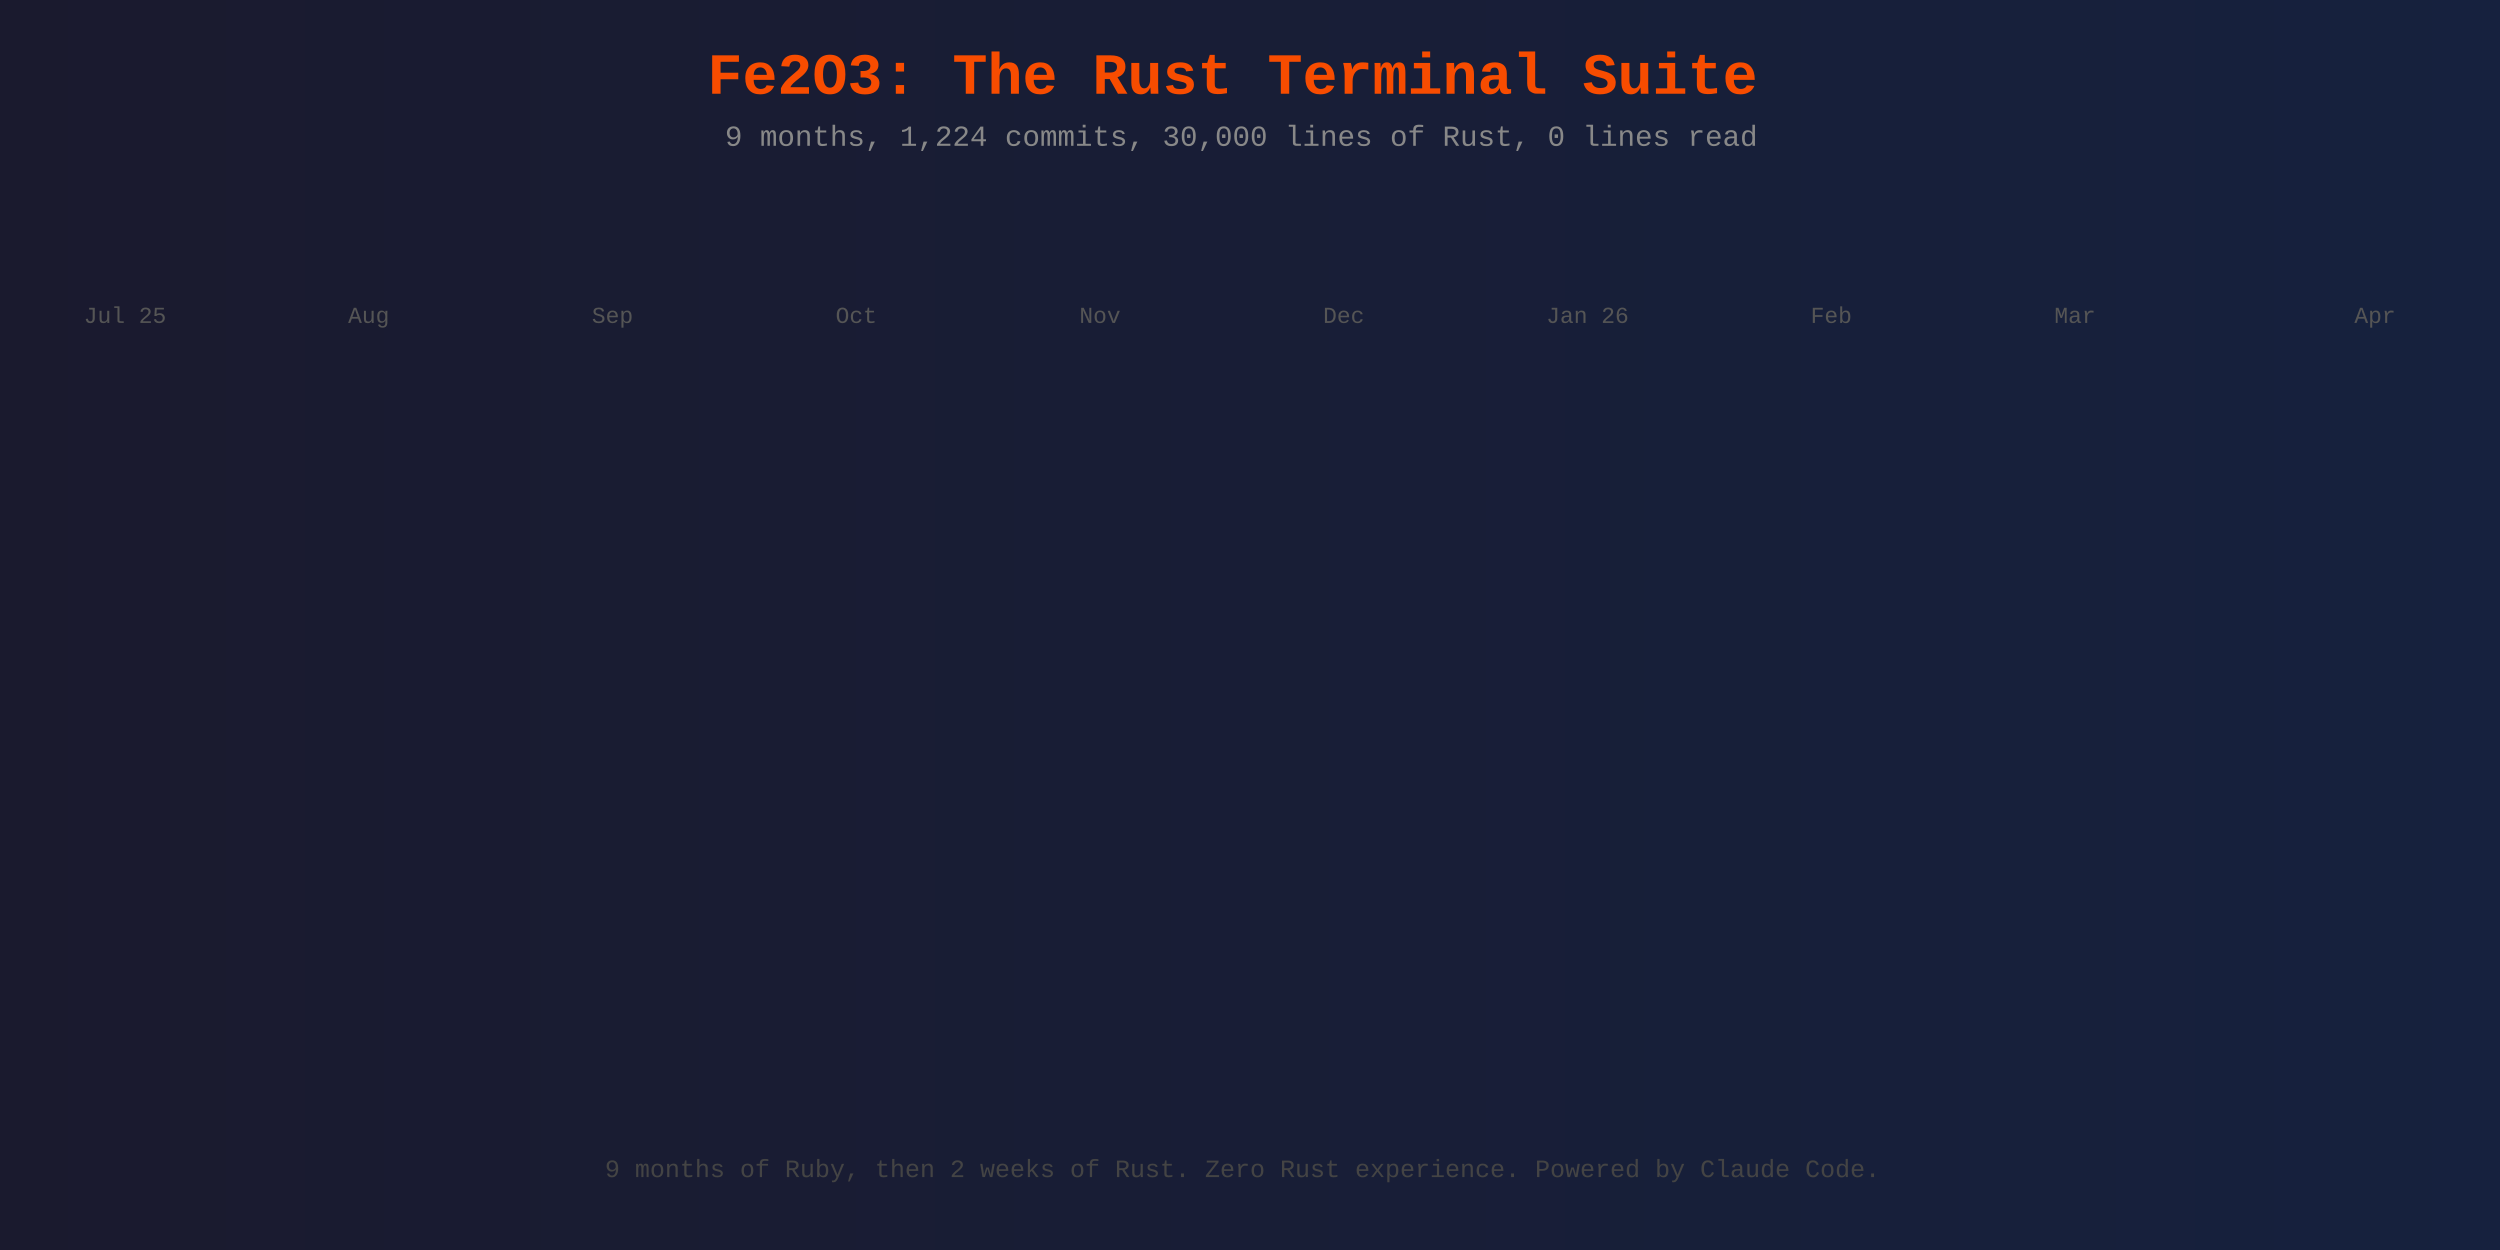
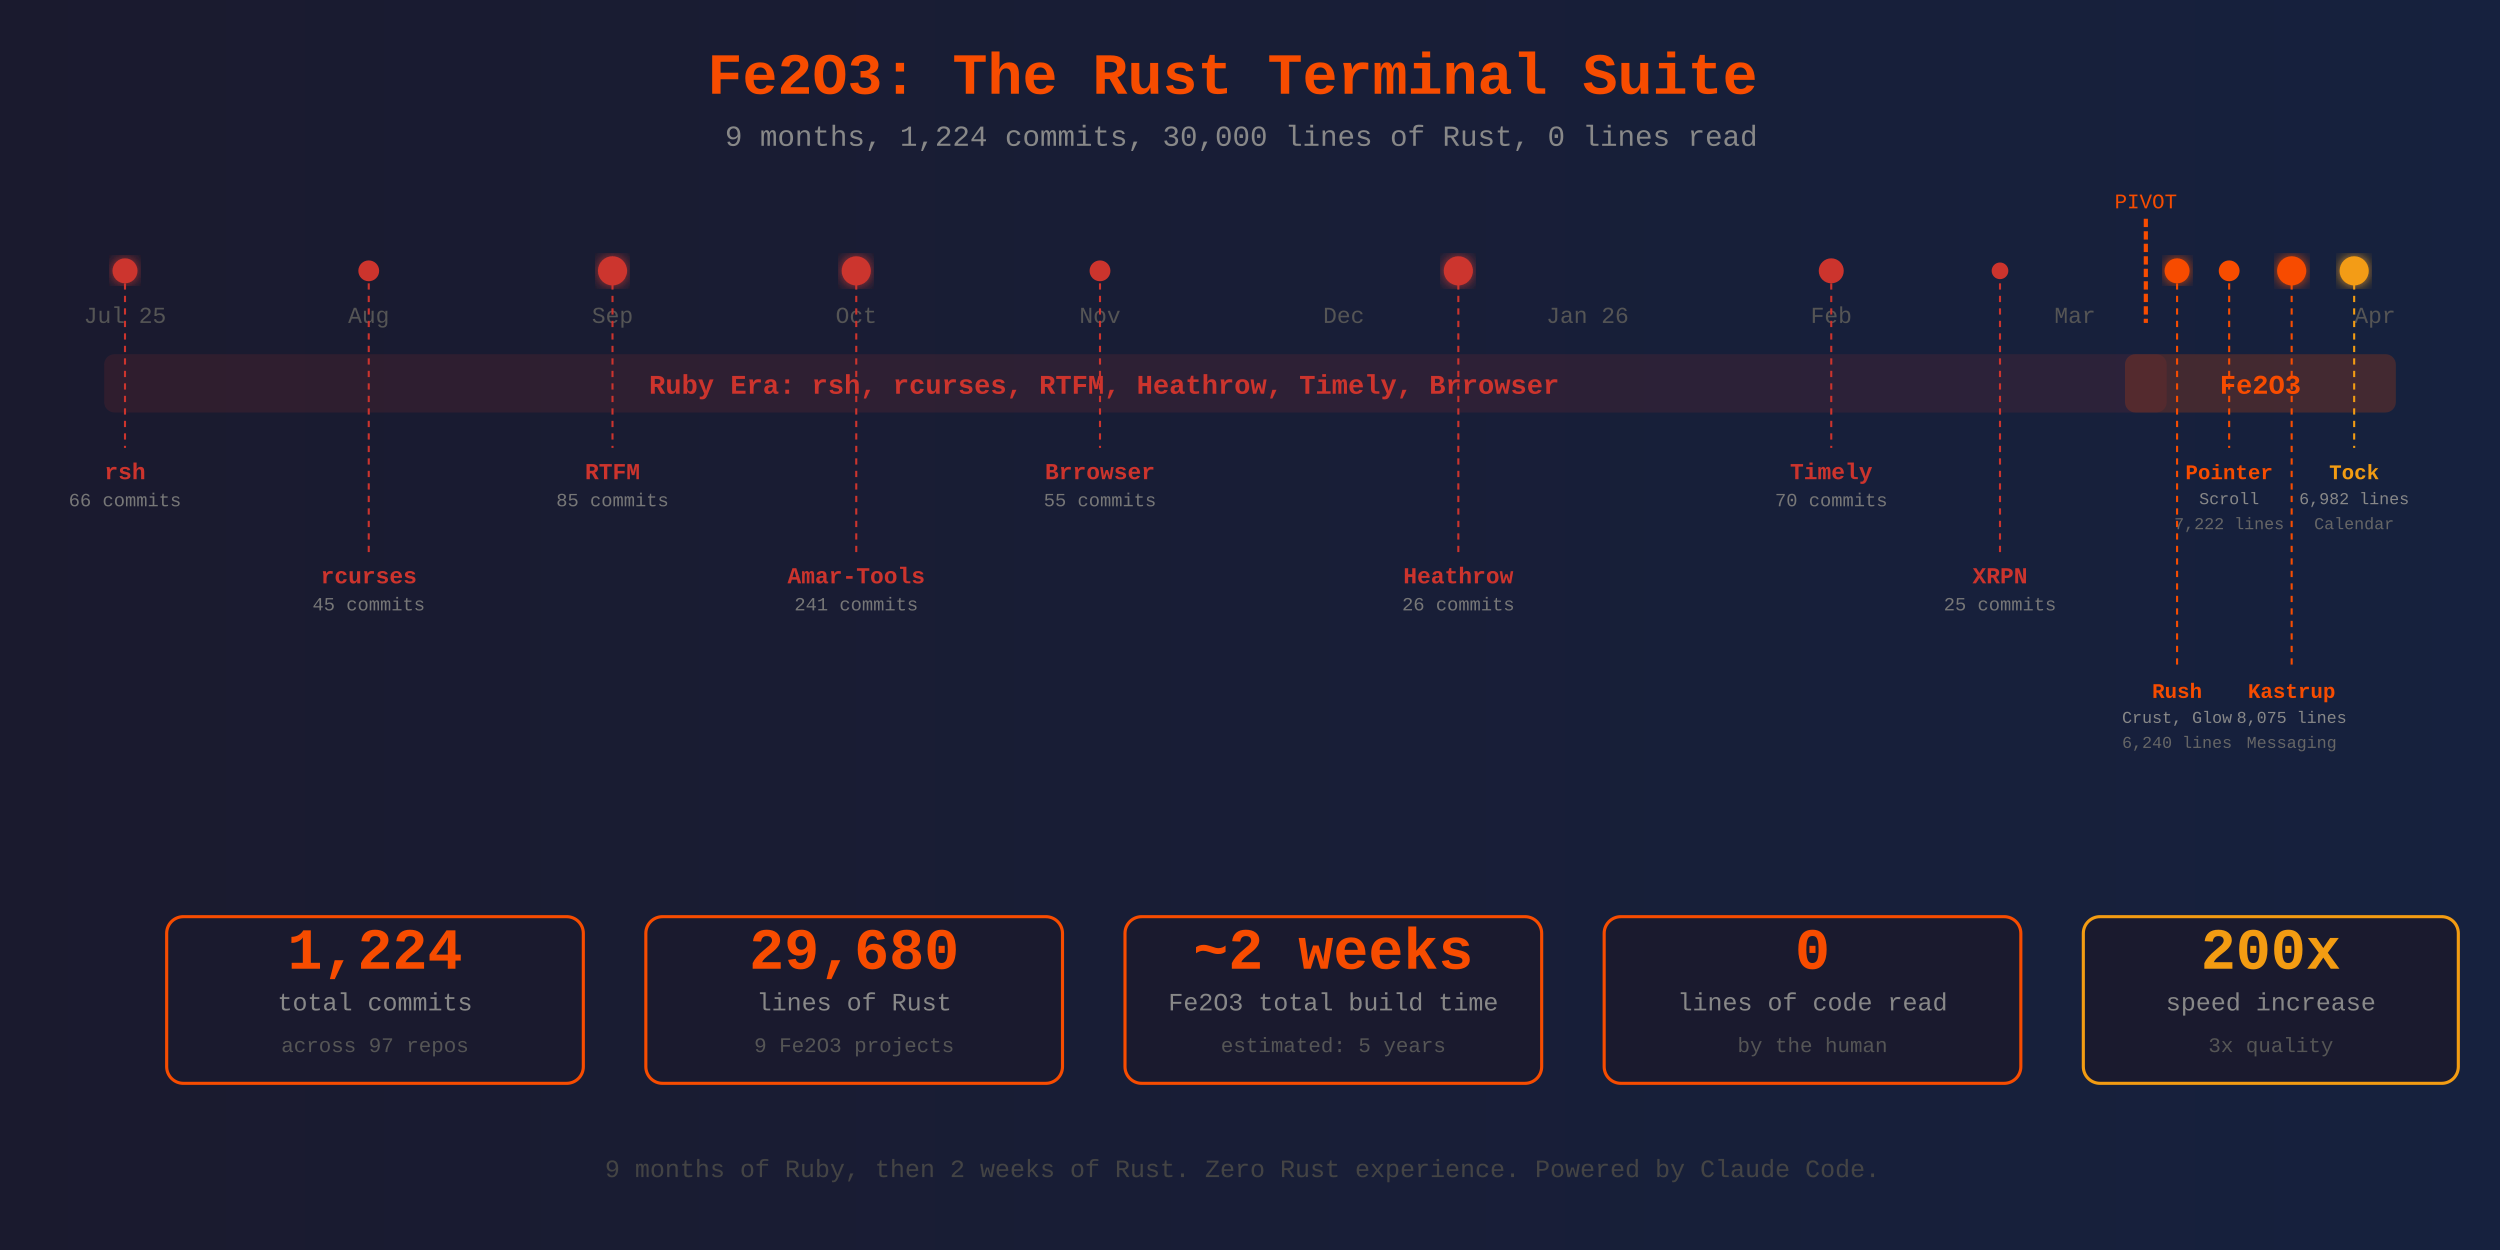
<svg xmlns="http://www.w3.org/2000/svg" viewBox="0 0 1200 600" style="font-family: 'Courier New', monospace;">
  <defs>
    <linearGradient id="rustGrad" x1="0%" y1="0%" x2="100%" y2="0%">
      <stop offset="0%" style="stop-color:#1a1a2e" />
      <stop offset="100%" style="stop-color:#16213e" />
    </linearGradient>
    <linearGradient id="lineGrad" x1="0%" y1="0%" x2="100%" y2="0%">
      <stop offset="0%" style="stop-color:#cc342d;stop-opacity:0.6" />
      <stop offset="85%" style="stop-color:#cc342d;stop-opacity:0.3" />
      <stop offset="88%" style="stop-color:#f74c00" />
      <stop offset="100%" style="stop-color:#f39c12" />
    </linearGradient>
    <filter id="glow">
      <feGaussianBlur stdDeviation="3" result="blur" />
      <feMerge>
        <feMergeNode in="blur" />
        <feMergeNode in="SourceGraphic" />
      </feMerge>
    </filter>
  </defs>
  <rect width="1200" height="600" fill="url(#rustGrad)" />
  <text x="600" y="45" text-anchor="middle" fill="#f74c00" font-size="28" font-weight="bold">
    Fe2O3: The Rust Terminal Suite
-     <animate attributeName="opacity" values="0;1" dur="1s" fill="freeze" />
+     <animate attributeName="opacity" values="0;0;1;1;0" keyTimes="0;0.02;0.1;0.75;0.85" dur="12s" repeatCount="indefinite" />
  </text>
  <text x="600" y="70" text-anchor="middle" fill="#888" font-size="14">
    9 months, 1,224 commits, 30,000 lines of Rust, 0 lines read
-     <animate attributeName="opacity" values="0;1" dur="1.5s" fill="freeze" />
+     <animate attributeName="opacity" values="0;0;1;1;0" keyTimes="0;0.05;0.12;0.75;0.85" dur="12s" repeatCount="indefinite" />
  </text>
-   <line x1="60" y1="130" x2="1140" y2="130" stroke="url(#lineGrad)" stroke-width="3">
-     <animate attributeName="x2" from="60" to="1140" dur="2s" fill="freeze" />
+   <line x1="60" y1="130" x2="60" y2="130" stroke="url(#lineGrad)" stroke-width="3">
+     <animate attributeName="x2" values="60;60;1140;1140;60" keyTimes="0;0.02;0.18;0.75;0.85" dur="12s" repeatCount="indefinite" />
  </line>
  <g fill="#555" font-size="11" text-anchor="middle">
+     <animate attributeName="opacity" values="0;0;1;1;0" keyTimes="0;0.02;0.1;0.75;0.85" dur="12s" repeatCount="indefinite" />
    <text x="60" y="155">Jul 25</text>
    <text x="177" y="155">Aug</text>
    <text x="294" y="155">Sep</text>
    <text x="411" y="155">Oct</text>
    <text x="528" y="155">Nov</text>
    <text x="645" y="155">Dec</text>
    <text x="762" y="155">Jan 26</text>
    <text x="879" y="155">Feb</text>
    <text x="996" y="155">Mar</text>
    <text x="1140" y="155">Apr</text>
  </g>
-   <g opacity="0">
-     <animate attributeName="opacity" values="0;1" dur="0.5s" begin="0.5s" fill="freeze" />
+   <g>
+     <animate attributeName="opacity" values="0;0;1;1;0" keyTimes="0;0.04;0.08;0.75;0.85" dur="12s" repeatCount="indefinite" />
    <rect x="50" y="170" width="990" height="28" rx="5" fill="#cc342d" opacity="0.12" />
    <text x="530" y="189" text-anchor="middle" fill="#cc342d" font-size="13" font-weight="bold">Ruby Era: rsh, rcurses, RTFM, Heathrow, Timely, Brrowser</text>
  </g>
-   <g opacity="0">
-     <animate attributeName="opacity" values="0;1" dur="0.8s" begin="2.5s" fill="freeze" />
+   <g>
+     <animate attributeName="opacity" values="0;0;1;1;0" keyTimes="0;0.21;0.25;0.75;0.85" dur="12s" repeatCount="indefinite" />
    <rect x="1020" y="170" width="130" height="28" rx="5" fill="#f74c00" opacity="0.2">
      <animate attributeName="opacity" values="0.1;0.25;0.1" dur="3s" repeatCount="indefinite" />
    </rect>
    <text x="1085" y="189" text-anchor="middle" fill="#f74c00" font-size="13" font-weight="bold">Fe2O3</text>
  </g>
-   <g opacity="0">
-     <animate attributeName="opacity" values="0;1" dur="0.3s" begin="1s" fill="freeze" />
+   <g>
+     <animate attributeName="opacity" values="0;0;1;1;0" keyTimes="0;0.08;0.11;0.75;0.85" dur="12s" repeatCount="indefinite" />
    <circle cx="60" cy="130" r="6" fill="#cc342d" filter="url(#glow)" />
    <line x1="60" y1="136" x2="60" y2="215" stroke="#cc342d" stroke-width="1" stroke-dasharray="3,3" />
    <text x="60" y="230" text-anchor="middle" fill="#cc342d" font-size="11" font-weight="bold">rsh</text>
    <text x="60" y="243" text-anchor="middle" fill="#777" font-size="9">66 commits</text>
  </g>
-   <g opacity="0">
-     <animate attributeName="opacity" values="0;1" dur="0.3s" begin="1.2s" fill="freeze" />
+   <g>
+     <animate attributeName="opacity" values="0;0;1;1;0" keyTimes="0;0.10;0.13;0.75;0.85" dur="12s" repeatCount="indefinite" />
    <circle cx="177" cy="130" r="5" fill="#cc342d" />
    <line x1="177" y1="136" x2="177" y2="265" stroke="#cc342d" stroke-width="1" stroke-dasharray="3,3" />
    <text x="177" y="280" text-anchor="middle" fill="#cc342d" font-size="11" font-weight="bold">rcurses</text>
    <text x="177" y="293" text-anchor="middle" fill="#777" font-size="9">45 commits</text>
  </g>
-   <g opacity="0">
-     <animate attributeName="opacity" values="0;1" dur="0.3s" begin="1.4s" fill="freeze" />
+   <g>
+     <animate attributeName="opacity" values="0;0;1;1;0" keyTimes="0;0.12;0.15;0.75;0.85" dur="12s" repeatCount="indefinite" />
    <circle cx="294" cy="130" r="7" fill="#cc342d" filter="url(#glow)" />
    <line x1="294" y1="136" x2="294" y2="215" stroke="#cc342d" stroke-width="1" stroke-dasharray="3,3" />
    <text x="294" y="230" text-anchor="middle" fill="#cc342d" font-size="11" font-weight="bold">RTFM</text>
    <text x="294" y="243" text-anchor="middle" fill="#777" font-size="9">85 commits</text>
  </g>
-   <g opacity="0">
-     <animate attributeName="opacity" values="0;1" dur="0.3s" begin="1.5s" fill="freeze" />
+   <g>
+     <animate attributeName="opacity" values="0;0;1;1;0" keyTimes="0;0.13;0.16;0.75;0.85" dur="12s" repeatCount="indefinite" />
    <circle cx="411" cy="130" r="7" fill="#cc342d" filter="url(#glow)" />
    <line x1="411" y1="136" x2="411" y2="265" stroke="#cc342d" stroke-width="1" stroke-dasharray="3,3" />
    <text x="411" y="280" text-anchor="middle" fill="#cc342d" font-size="11" font-weight="bold">Amar-Tools</text>
    <text x="411" y="293" text-anchor="middle" fill="#777" font-size="9">241 commits</text>
  </g>
-   <g opacity="0">
-     <animate attributeName="opacity" values="0;1" dur="0.3s" begin="1.6s" fill="freeze" />
+   <g>
+     <animate attributeName="opacity" values="0;0;1;1;0" keyTimes="0;0.14;0.17;0.75;0.85" dur="12s" repeatCount="indefinite" />
    <circle cx="528" cy="130" r="5" fill="#cc342d" />
    <line x1="528" y1="136" x2="528" y2="215" stroke="#cc342d" stroke-width="1" stroke-dasharray="3,3" />
    <text x="528" y="230" text-anchor="middle" fill="#cc342d" font-size="11" font-weight="bold">Brrowser</text>
    <text x="528" y="243" text-anchor="middle" fill="#777" font-size="9">55 commits</text>
  </g>
-   <g opacity="0">
-     <animate attributeName="opacity" values="0;1" dur="0.3s" begin="1.8s" fill="freeze" />
+   <g>
+     <animate attributeName="opacity" values="0;0;1;1;0" keyTimes="0;0.16;0.19;0.75;0.85" dur="12s" repeatCount="indefinite" />
    <circle cx="700" cy="130" r="7" fill="#cc342d" filter="url(#glow)" />
    <line x1="700" y1="136" x2="700" y2="265" stroke="#cc342d" stroke-width="1" stroke-dasharray="3,3" />
    <text x="700" y="280" text-anchor="middle" fill="#cc342d" font-size="11" font-weight="bold">Heathrow</text>
    <text x="700" y="293" text-anchor="middle" fill="#777" font-size="9">26 commits</text>
  </g>
-   <g opacity="0">
-     <animate attributeName="opacity" values="0;1" dur="0.3s" begin="2s" fill="freeze" />
+   <g>
+     <animate attributeName="opacity" values="0;0;1;1;0" keyTimes="0;0.18;0.21;0.75;0.85" dur="12s" repeatCount="indefinite" />
    <circle cx="879" cy="130" r="6" fill="#cc342d" />
    <line x1="879" y1="136" x2="879" y2="215" stroke="#cc342d" stroke-width="1" stroke-dasharray="3,3" />
    <text x="879" y="230" text-anchor="middle" fill="#cc342d" font-size="11" font-weight="bold">Timely</text>
    <text x="879" y="243" text-anchor="middle" fill="#777" font-size="9">70 commits</text>
  </g>
-   <g opacity="0">
-     <animate attributeName="opacity" values="0;1" dur="0.3s" begin="2.2s" fill="freeze" />
+   <g>
+     <animate attributeName="opacity" values="0;0;1;1;0" keyTimes="0;0.19;0.22;0.75;0.85" dur="12s" repeatCount="indefinite" />
    <circle cx="960" cy="130" r="4" fill="#cc342d" />
    <line x1="960" y1="136" x2="960" y2="265" stroke="#cc342d" stroke-width="1" stroke-dasharray="3,3" />
    <text x="960" y="280" text-anchor="middle" fill="#cc342d" font-size="11" font-weight="bold">XRPN</text>
    <text x="960" y="293" text-anchor="middle" fill="#777" font-size="9">25 commits</text>
  </g>
-   <g opacity="0">
-     <animate attributeName="opacity" values="0;1" dur="0.5s" begin="2.8s" fill="freeze" />
+   <g>
+     <animate attributeName="opacity" values="0;0;1;1;0" keyTimes="0;0.23;0.27;0.75;0.85" dur="12s" repeatCount="indefinite" />
    <line x1="1030" y1="105" x2="1030" y2="155" stroke="#f74c00" stroke-width="2" stroke-dasharray="4,2" />
    <text x="1030" y="100" text-anchor="middle" fill="#f74c00" font-size="10">PIVOT</text>
  </g>
-   <g opacity="0">
-     <animate attributeName="opacity" values="0;1" dur="0.3s" begin="3.2s" fill="freeze" />
+   <g>
+     <animate attributeName="opacity" values="0;0;1;1;0" keyTimes="0;0.27;0.30;0.75;0.85" dur="12s" repeatCount="indefinite" />
    <circle cx="1045" cy="130" r="6" fill="#f74c00" filter="url(#glow)">
      <animate attributeName="r" values="4;7;4" dur="2s" repeatCount="indefinite" />
    </circle>
    <line x1="1045" y1="136" x2="1045" y2="320" stroke="#f74c00" stroke-width="1" stroke-dasharray="3,3" />
    <text x="1045" y="335" text-anchor="middle" fill="#f74c00" font-size="10" font-weight="bold">Rush</text>
    <text x="1045" y="347" text-anchor="middle" fill="#888" font-size="8">Crust, Glow</text>
    <text x="1045" y="359" text-anchor="middle" fill="#666" font-size="8">6,240 lines</text>
  </g>
-   <g opacity="0">
-     <animate attributeName="opacity" values="0;1" dur="0.3s" begin="3.5s" fill="freeze" />
+   <g>
+     <animate attributeName="opacity" values="0;0;1;1;0" keyTimes="0;0.30;0.33;0.75;0.85" dur="12s" repeatCount="indefinite" />
    <circle cx="1070" cy="130" r="5" fill="#f74c00" />
    <line x1="1070" y1="136" x2="1070" y2="215" stroke="#f74c00" stroke-width="1" stroke-dasharray="3,3" />
    <text x="1070" y="230" text-anchor="middle" fill="#f74c00" font-size="10" font-weight="bold">Pointer</text>
    <text x="1070" y="242" text-anchor="middle" fill="#888" font-size="8">Scroll</text>
    <text x="1070" y="254" text-anchor="middle" fill="#666" font-size="8">7,222 lines</text>
  </g>
-   <g opacity="0">
-     <animate attributeName="opacity" values="0;1" dur="0.3s" begin="3.8s" fill="freeze" />
+   <g>
+     <animate attributeName="opacity" values="0;0;1;1;0" keyTimes="0;0.32;0.35;0.75;0.85" dur="12s" repeatCount="indefinite" />
    <circle cx="1100" cy="130" r="7" fill="#f74c00" filter="url(#glow)">
      <animate attributeName="r" values="5;8;5" dur="2s" repeatCount="indefinite" />
    </circle>
    <line x1="1100" y1="136" x2="1100" y2="320" stroke="#f74c00" stroke-width="1" stroke-dasharray="3,3" />
    <text x="1100" y="335" text-anchor="middle" fill="#f74c00" font-size="10" font-weight="bold">Kastrup</text>
    <text x="1100" y="347" text-anchor="middle" fill="#888" font-size="8">8,075 lines</text>
    <text x="1100" y="359" text-anchor="middle" fill="#666" font-size="8">Messaging</text>
  </g>
-   <g opacity="0">
-     <animate attributeName="opacity" values="0;1" dur="0.3s" begin="4.1s" fill="freeze" />
+   <g>
+     <animate attributeName="opacity" values="0;0;1;1;0" keyTimes="0;0.35;0.38;0.75;0.85" dur="12s" repeatCount="indefinite" />
    <circle cx="1130" cy="130" r="7" fill="#f39c12" filter="url(#glow)">
      <animate attributeName="r" values="5;8;5" dur="2s" repeatCount="indefinite" />
    </circle>
    <line x1="1130" y1="136" x2="1130" y2="215" stroke="#f39c12" stroke-width="1" stroke-dasharray="3,3" />
    <text x="1130" y="230" text-anchor="middle" fill="#f39c12" font-size="10" font-weight="bold">Tock</text>
    <text x="1130" y="242" text-anchor="middle" fill="#888" font-size="8">6,982 lines</text>
    <text x="1130" y="254" text-anchor="middle" fill="#666" font-size="8">Calendar</text>
  </g>
-   <g opacity="0">
-     <animate attributeName="opacity" values="0;1" dur="1s" begin="4.5s" fill="freeze" />
+   <g>
+     <animate attributeName="opacity" values="0;0;1;1;0" keyTimes="0;0.38;0.45;0.75;0.85" dur="12s" repeatCount="indefinite" />
    <rect x="80" y="440" width="200" height="80" rx="8" fill="#1a1a2e" stroke="#f74c00" stroke-width="1.5" />
    <text x="180" y="465" text-anchor="middle" fill="#f74c00" font-size="28" font-weight="bold">1,224</text>
    <text x="180" y="485" text-anchor="middle" fill="#888" font-size="12">total commits</text>
    <text x="180" y="505" text-anchor="middle" fill="#555" font-size="10">across 97 repos</text>
    <rect x="310" y="440" width="200" height="80" rx="8" fill="#1a1a2e" stroke="#f74c00" stroke-width="1.5" />
    <text x="410" y="465" text-anchor="middle" fill="#f74c00" font-size="28" font-weight="bold">29,680</text>
    <text x="410" y="485" text-anchor="middle" fill="#888" font-size="12">lines of Rust</text>
    <text x="410" y="505" text-anchor="middle" fill="#555" font-size="10">9 Fe2O3 projects</text>
    <rect x="540" y="440" width="200" height="80" rx="8" fill="#1a1a2e" stroke="#f74c00" stroke-width="1.5" />
    <text x="640" y="465" text-anchor="middle" fill="#f74c00" font-size="28" font-weight="bold">~2 weeks</text>
    <text x="640" y="485" text-anchor="middle" fill="#888" font-size="12">Fe2O3 total build time</text>
    <text x="640" y="505" text-anchor="middle" fill="#555" font-size="10">estimated: 5 years</text>
    <rect x="770" y="440" width="200" height="80" rx="8" fill="#1a1a2e" stroke="#f74c00" stroke-width="1.5" />
    <text x="870" y="465" text-anchor="middle" fill="#f74c00" font-size="28" font-weight="bold">0</text>
    <text x="870" y="485" text-anchor="middle" fill="#888" font-size="12">lines of code read</text>
    <text x="870" y="505" text-anchor="middle" fill="#555" font-size="10">by the human</text>
    <rect x="1000" y="440" width="180" height="80" rx="8" fill="#1a1a2e" stroke="#f39c12" stroke-width="1.5" />
    <text x="1090" y="465" text-anchor="middle" fill="#f39c12" font-size="28" font-weight="bold">200x</text>
    <text x="1090" y="485" text-anchor="middle" fill="#888" font-size="12">speed increase</text>
    <text x="1090" y="505" text-anchor="middle" fill="#555" font-size="10">3x quality</text>
  </g>
  <text x="600" y="565" text-anchor="middle" fill="#444" font-size="12">
    9 months of Ruby, then 2 weeks of Rust. Zero Rust experience. Powered by Claude Code.
-     <animate attributeName="opacity" values="0;1" dur="1s" begin="5s" fill="freeze" />
+     <animate attributeName="opacity" values="0;0;1;1;0" keyTimes="0;0.42;0.48;0.75;0.85" dur="12s" repeatCount="indefinite" />
  </text>
</svg>
